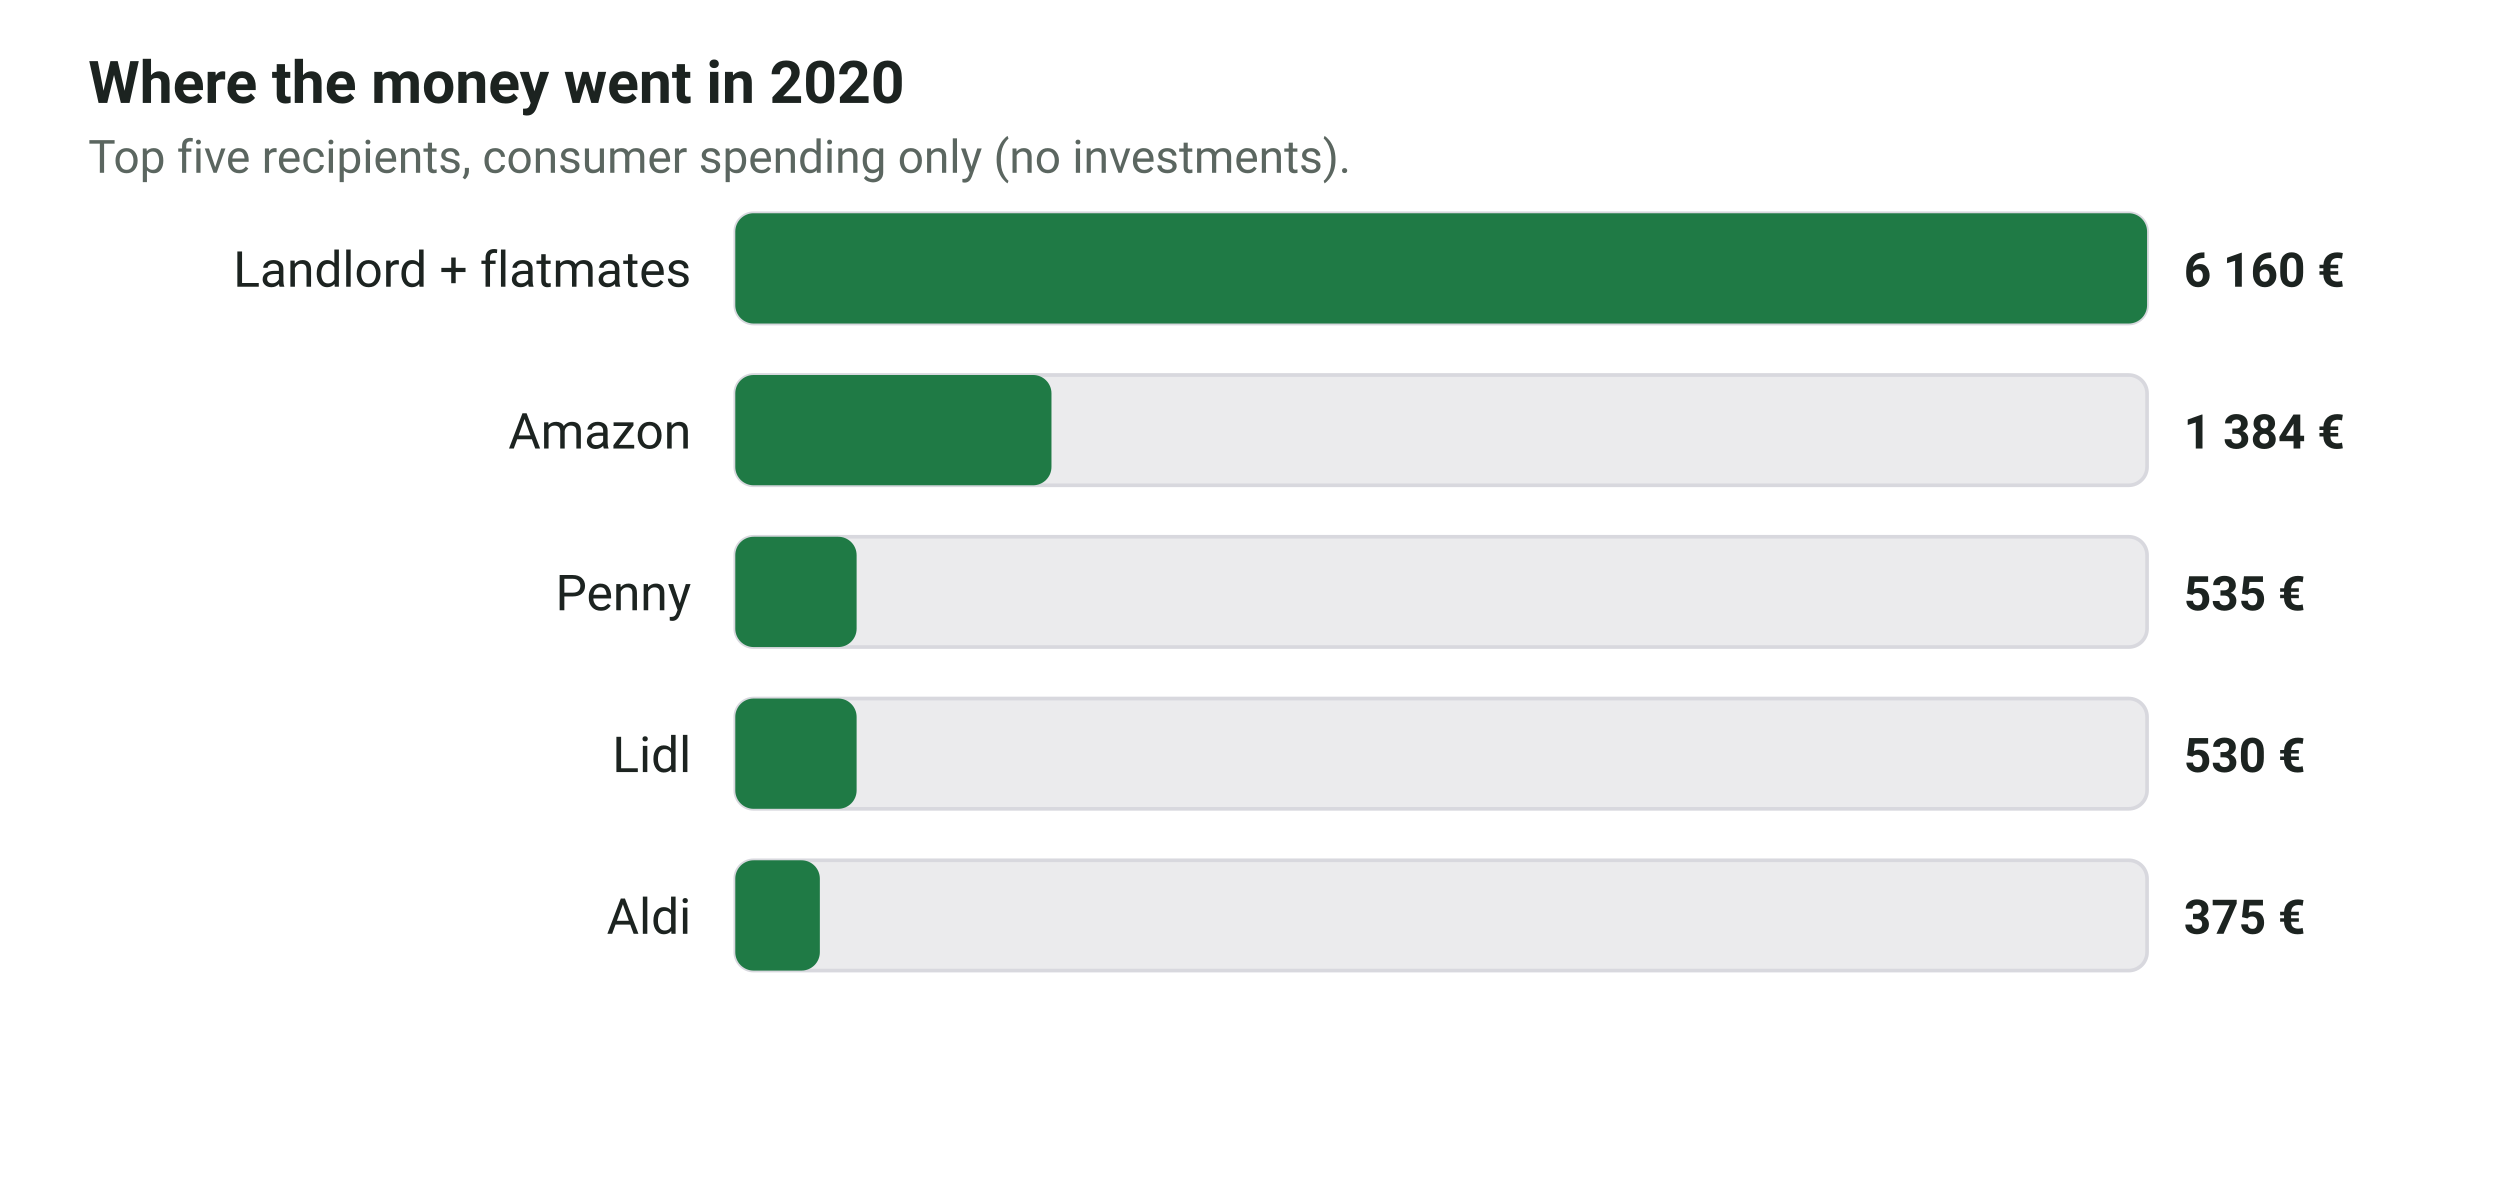
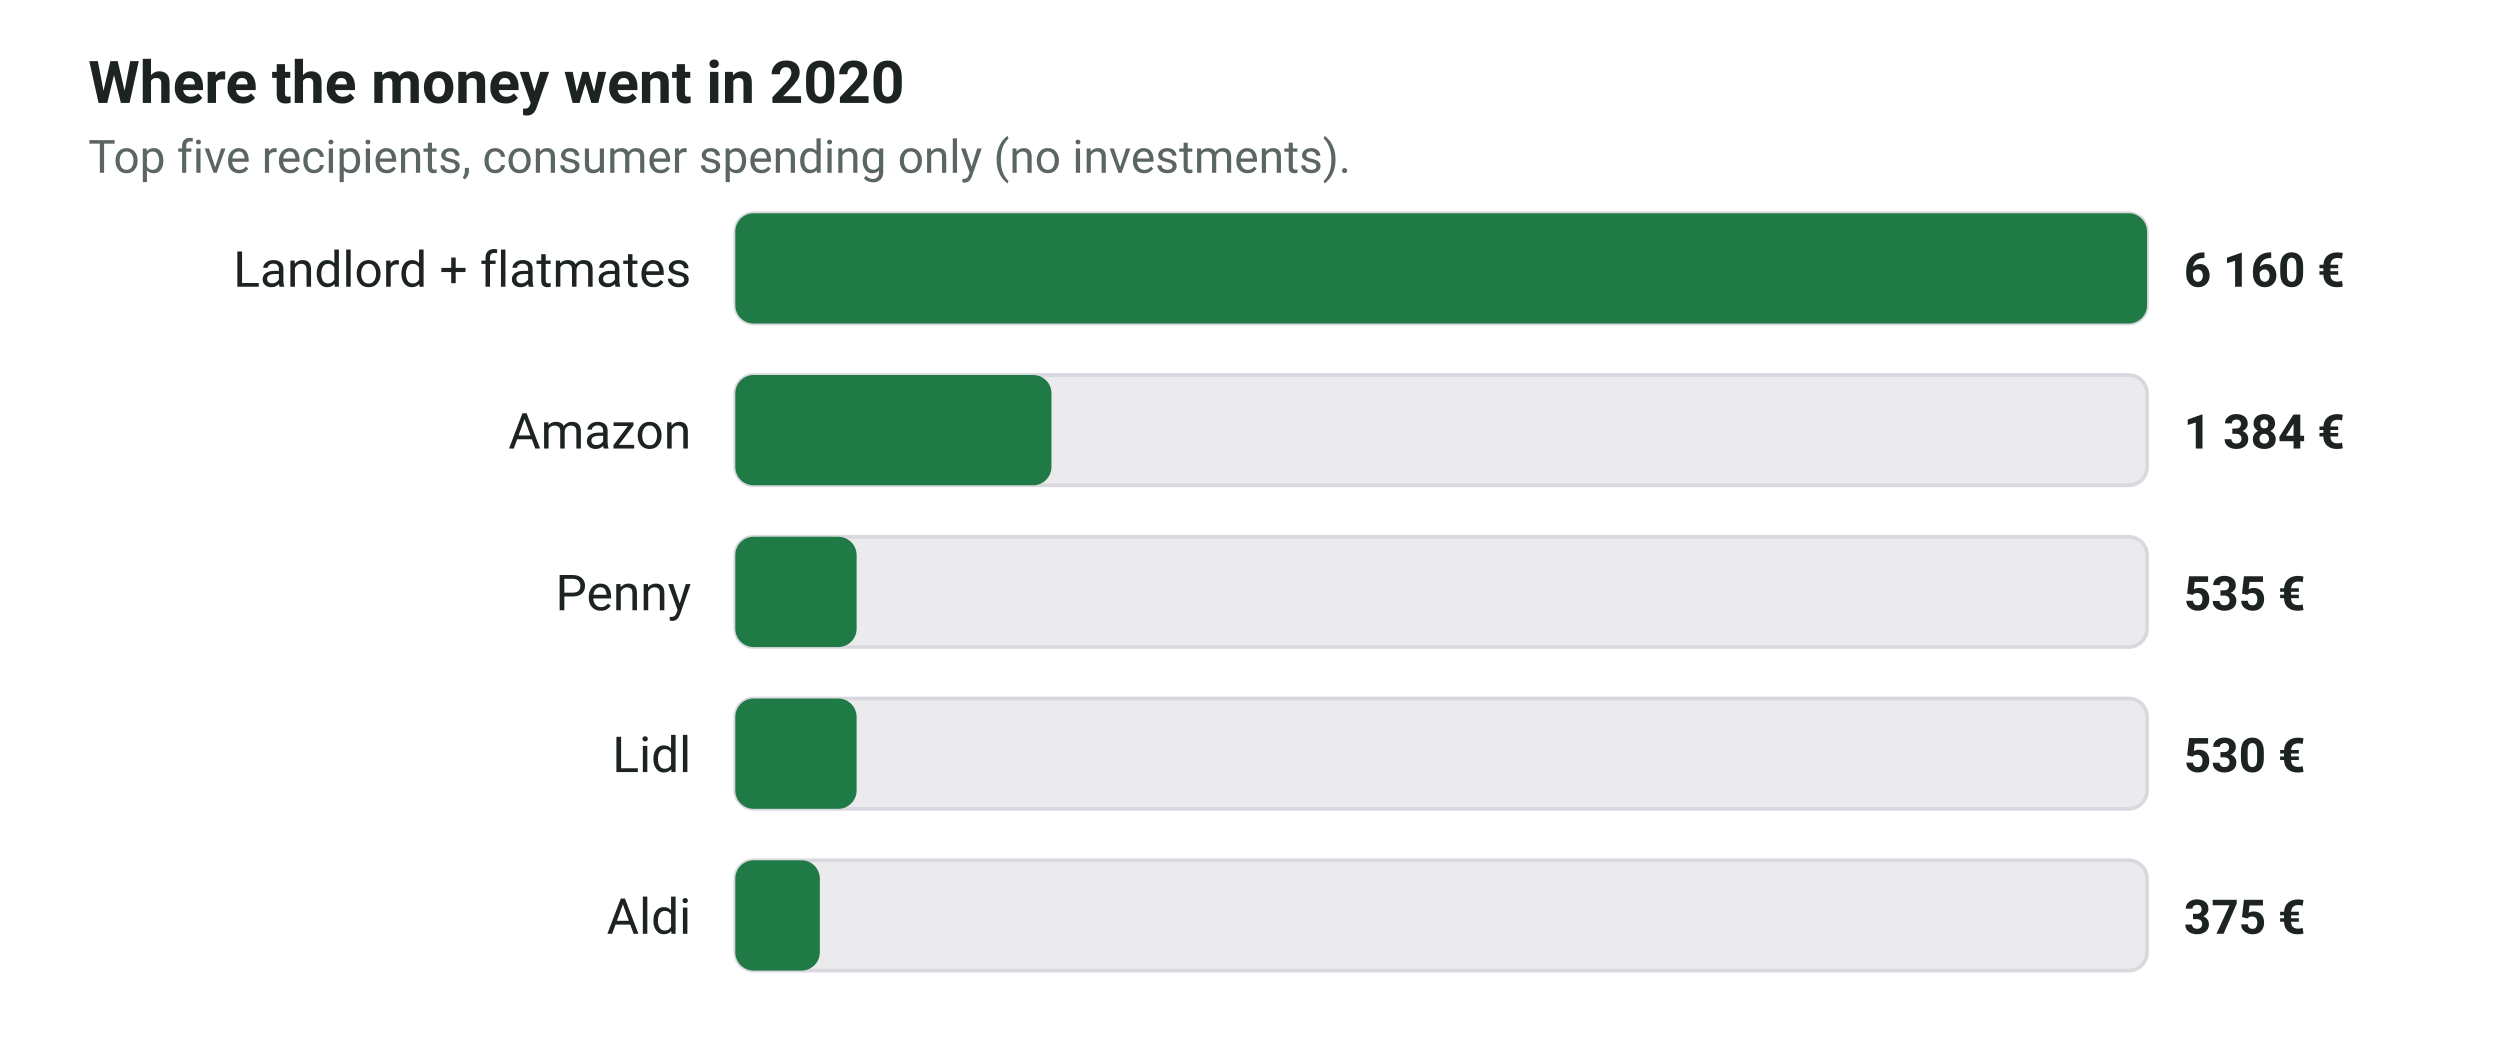
- <svg xmlns="http://www.w3.org/2000/svg" viewBox="0 0 680 322" width="680" height="322" role="img" aria-labelledby="t d">
+ <svg xmlns="http://www.w3.org/2000/svg" viewBox="0 0 680 284" width="680" height="284" role="img" aria-labelledby="t d">
  <style>
    text { font-family: ui-sans-serif, system-ui, -apple-system, "Segoe UI", Roboto, "Helvetica Neue", Arial, sans-serif; }
    .mono { font-family: ui-monospace, "SF Mono", Menlo, Consolas, monospace; }
    @media (prefers-color-scheme: dark) {
      .ink   { fill: #e7ede9; }
      .muted { fill: #9aa8a0; }
      .acc   { fill: #4fc07d; }
      .ona   { fill: #08140d; }
      .badt  { fill: #ef8a8a; }
      .card  { fill: #1b1d22; stroke: #2e3036; }
      .sunk  { fill: #16171b; stroke: #2e3036; }
      .soft  { fill: #16261d; stroke: #4fc07d; }
      .bad   { fill: #2a1a1a; stroke: #ef8a8a; }
      .fa    { fill: #4fc07d; }
      .line  { stroke: #676a72; }
      .aline { stroke: #4fc07d; }
      .ol    { stroke: #4fc07d; }
      .bline { stroke: #ef8a8a; }
      .hair  { stroke: #2e3036; }
      .mk    { fill: #676a72; }
      .mka   { fill: #4fc07d; }
      .mkb   { fill: #ef8a8a; }
    }
  </style>
  <defs>
    <marker id="a" viewBox="0 0 10 10" refX="9" refY="5" markerWidth="7" markerHeight="7" orient="auto-start-reverse">
      <path class="mk" d="M0 0 L10 5 L0 10 z" fill="#88888f" />
    </marker>
    <marker id="aa" viewBox="0 0 10 10" refX="9" refY="5" markerWidth="7" markerHeight="7" orient="auto-start-reverse">
      <path class="mka" d="M0 0 L10 5 L0 10 z" fill="#1f7a45" />
    </marker>
    <marker id="ab" viewBox="0 0 10 10" refX="9" refY="5" markerWidth="7" markerHeight="7" orient="auto-start-reverse">
      <path class="mkb" d="M0 0 L10 5 L0 10 z" fill="#c62828" />
    </marker>
  </defs>
  <text class="ink" x="24" y="28" fill="#1c2320" font-size="16" text-anchor="start" font-weight="600">Where the money went in 2020</text>
  <text class="muted" x="24" y="47" fill="#5b6660" font-size="12.5" text-anchor="start">Top five recipients, consumer spending only (no investments).</text>
  <text class="ink" x="188" y="78" fill="#1c2320" font-size="13.5" text-anchor="end">Landlord + flatmates</text>
  <rect class="sunk" x="200" y="58" width="384" height="30" rx="5" fill="#ebebed" stroke="#d8d8de" stroke-width="1" />
  <rect class="fa" x="200" y="58" width="384" height="30" rx="5" fill="#1f7a45" />
  <text class="ink" x="594" y="78" fill="#1c2320" font-size="13" text-anchor="start" font-weight="600">6 160 €</text>
  <text class="ink" x="188" y="122" fill="#1c2320" font-size="13.5" text-anchor="end">Amazon</text>
  <rect class="sunk" x="200" y="102" width="384" height="30" rx="5" fill="#ebebed" stroke="#d8d8de" stroke-width="1" />
  <rect class="fa" x="200" y="102" width="86" height="30" rx="5" fill="#1f7a45" />
  <text class="ink" x="594" y="122" fill="#1c2320" font-size="13" text-anchor="start" font-weight="600">1 384 €</text>
  <text class="ink" x="188" y="166" fill="#1c2320" font-size="13.5" text-anchor="end">Penny</text>
  <rect class="sunk" x="200" y="146" width="384" height="30" rx="5" fill="#ebebed" stroke="#d8d8de" stroke-width="1" />
  <rect class="fa" x="200" y="146" width="33" height="30" rx="5" fill="#1f7a45" />
  <text class="ink" x="594" y="166" fill="#1c2320" font-size="13" text-anchor="start" font-weight="600">535 €</text>
  <text class="ink" x="188" y="210" fill="#1c2320" font-size="13.5" text-anchor="end">Lidl</text>
  <rect class="sunk" x="200" y="190" width="384" height="30" rx="5" fill="#ebebed" stroke="#d8d8de" stroke-width="1" />
  <rect class="fa" x="200" y="190" width="33" height="30" rx="5" fill="#1f7a45" />
  <text class="ink" x="594" y="210" fill="#1c2320" font-size="13" text-anchor="start" font-weight="600">530 €</text>
  <text class="ink" x="188" y="254" fill="#1c2320" font-size="13.5" text-anchor="end">Aldi</text>
  <rect class="sunk" x="200" y="234" width="384" height="30" rx="5" fill="#ebebed" stroke="#d8d8de" stroke-width="1" />
  <rect class="fa" x="200" y="234" width="23" height="30" rx="5" fill="#1f7a45" />
  <text class="ink" x="594" y="254" fill="#1c2320" font-size="13" text-anchor="start" font-weight="600">375 €</text>
</svg>
